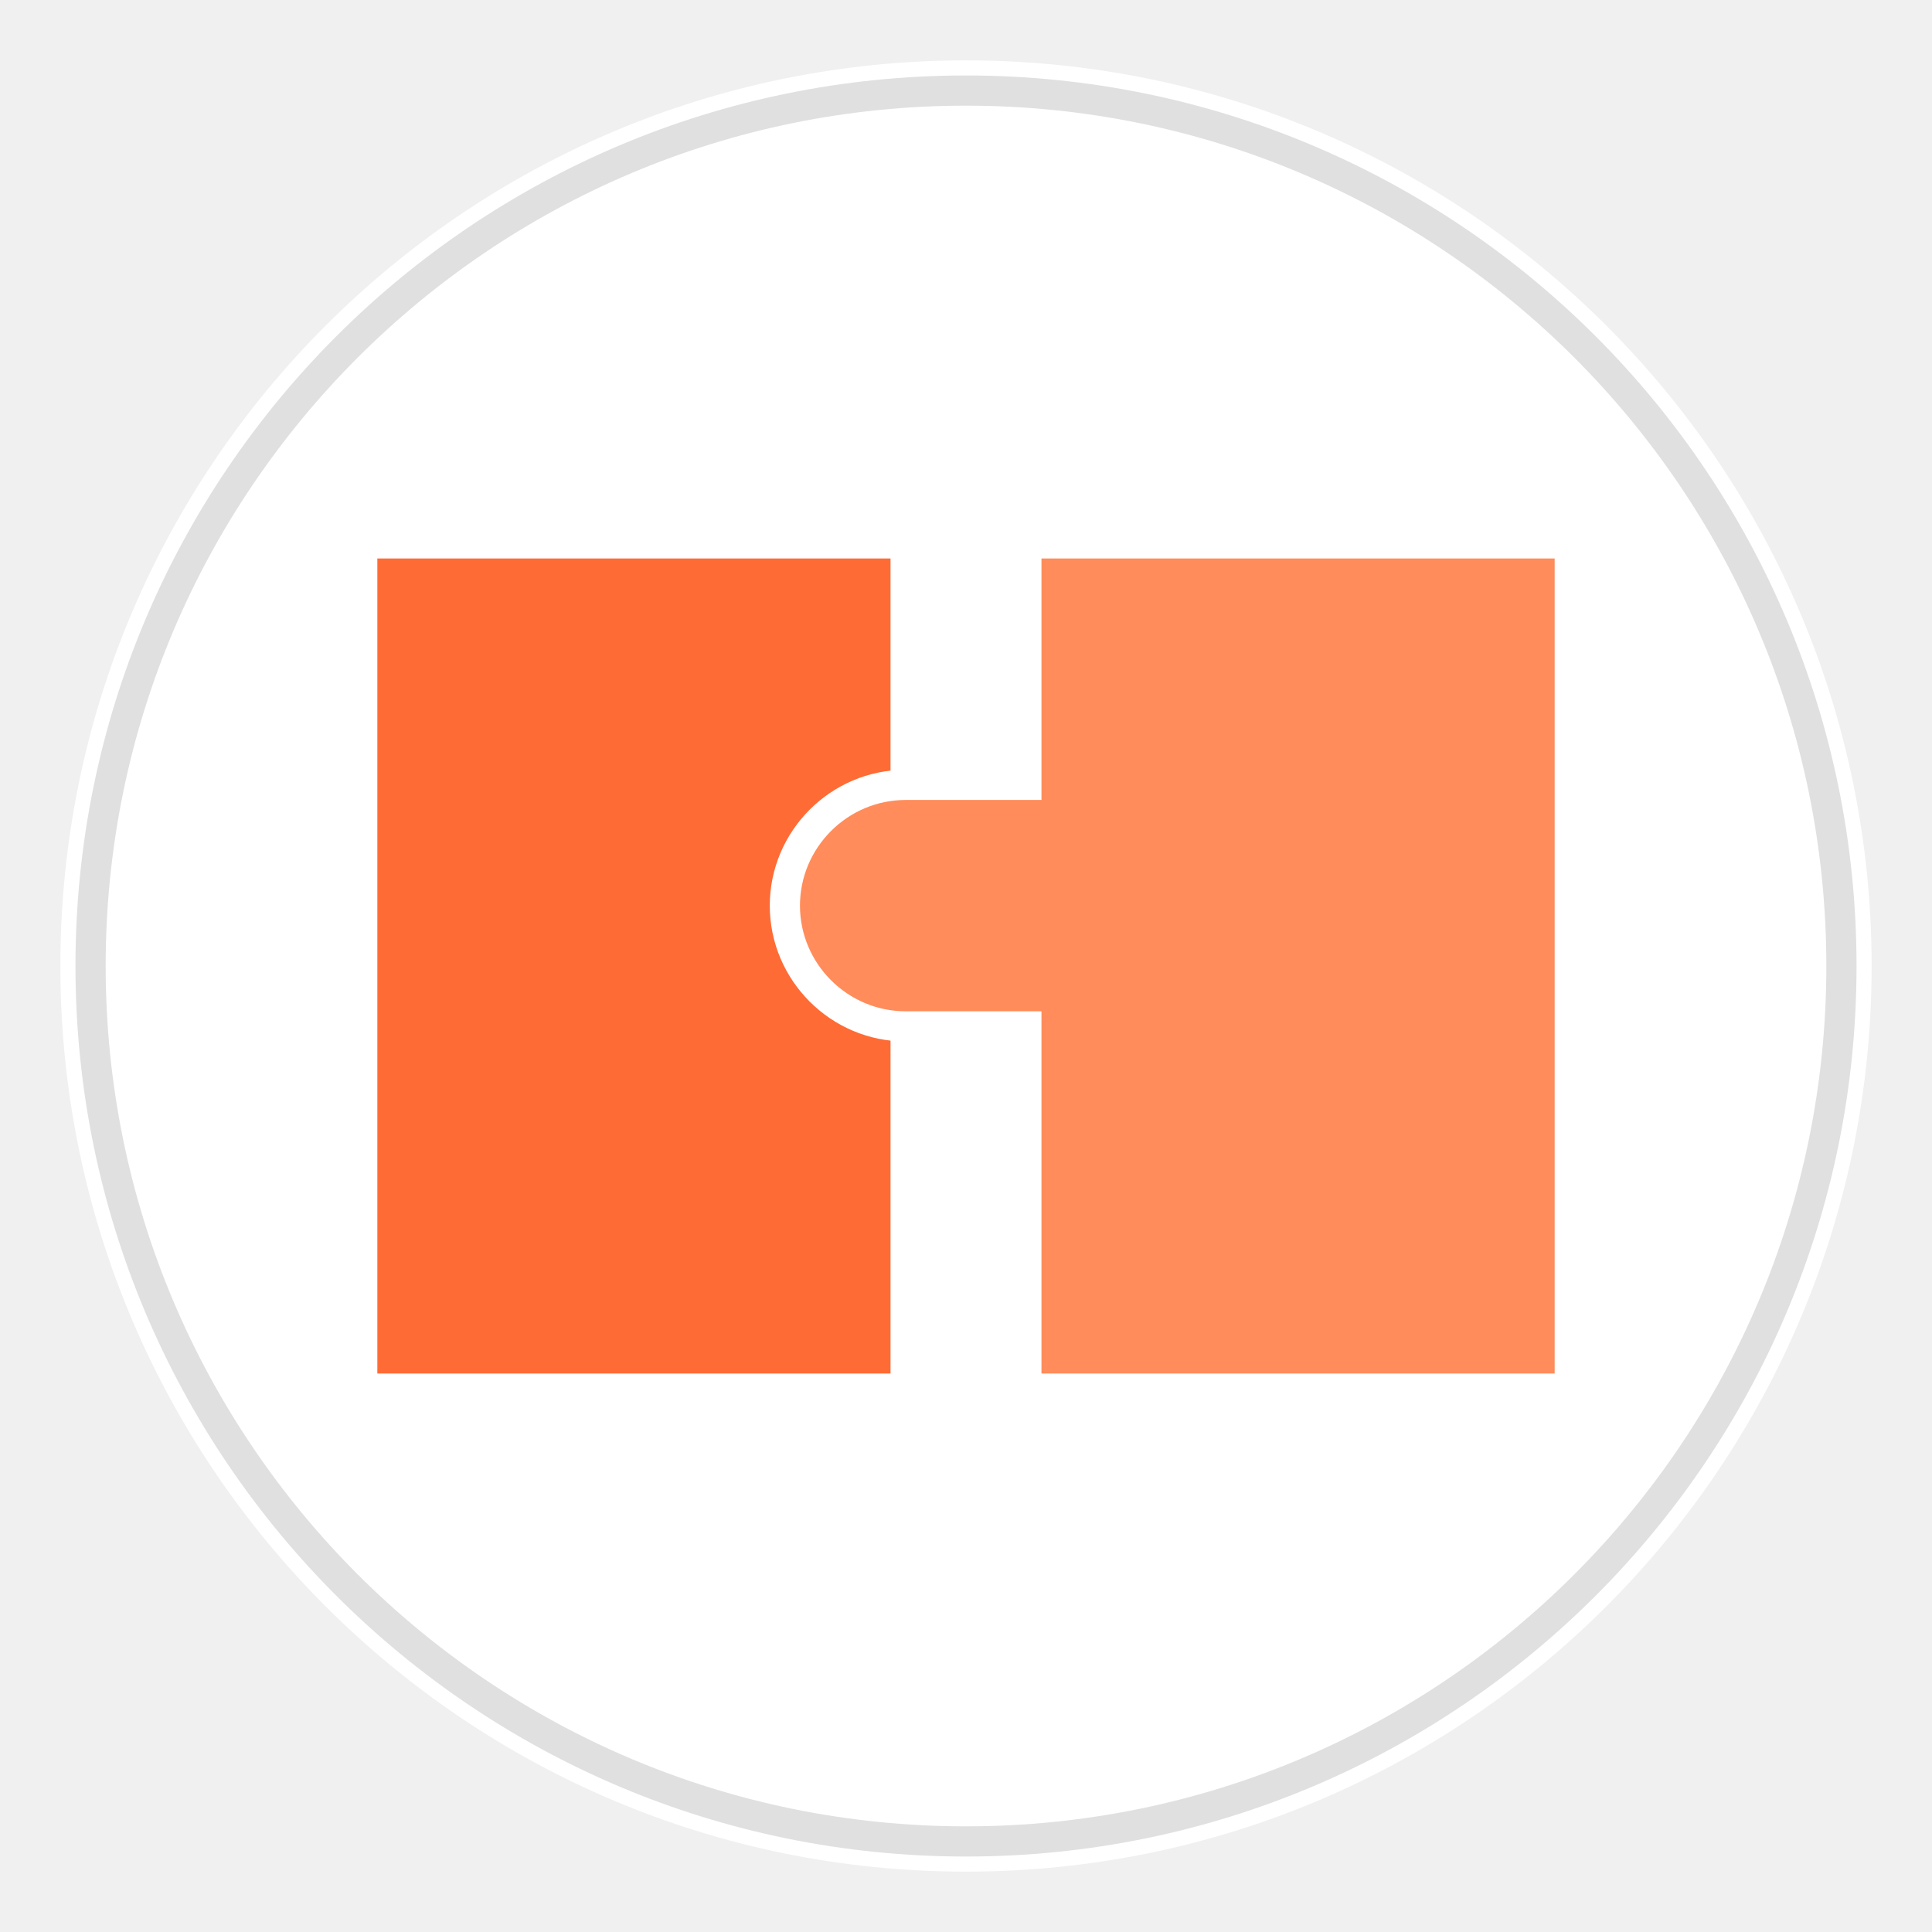
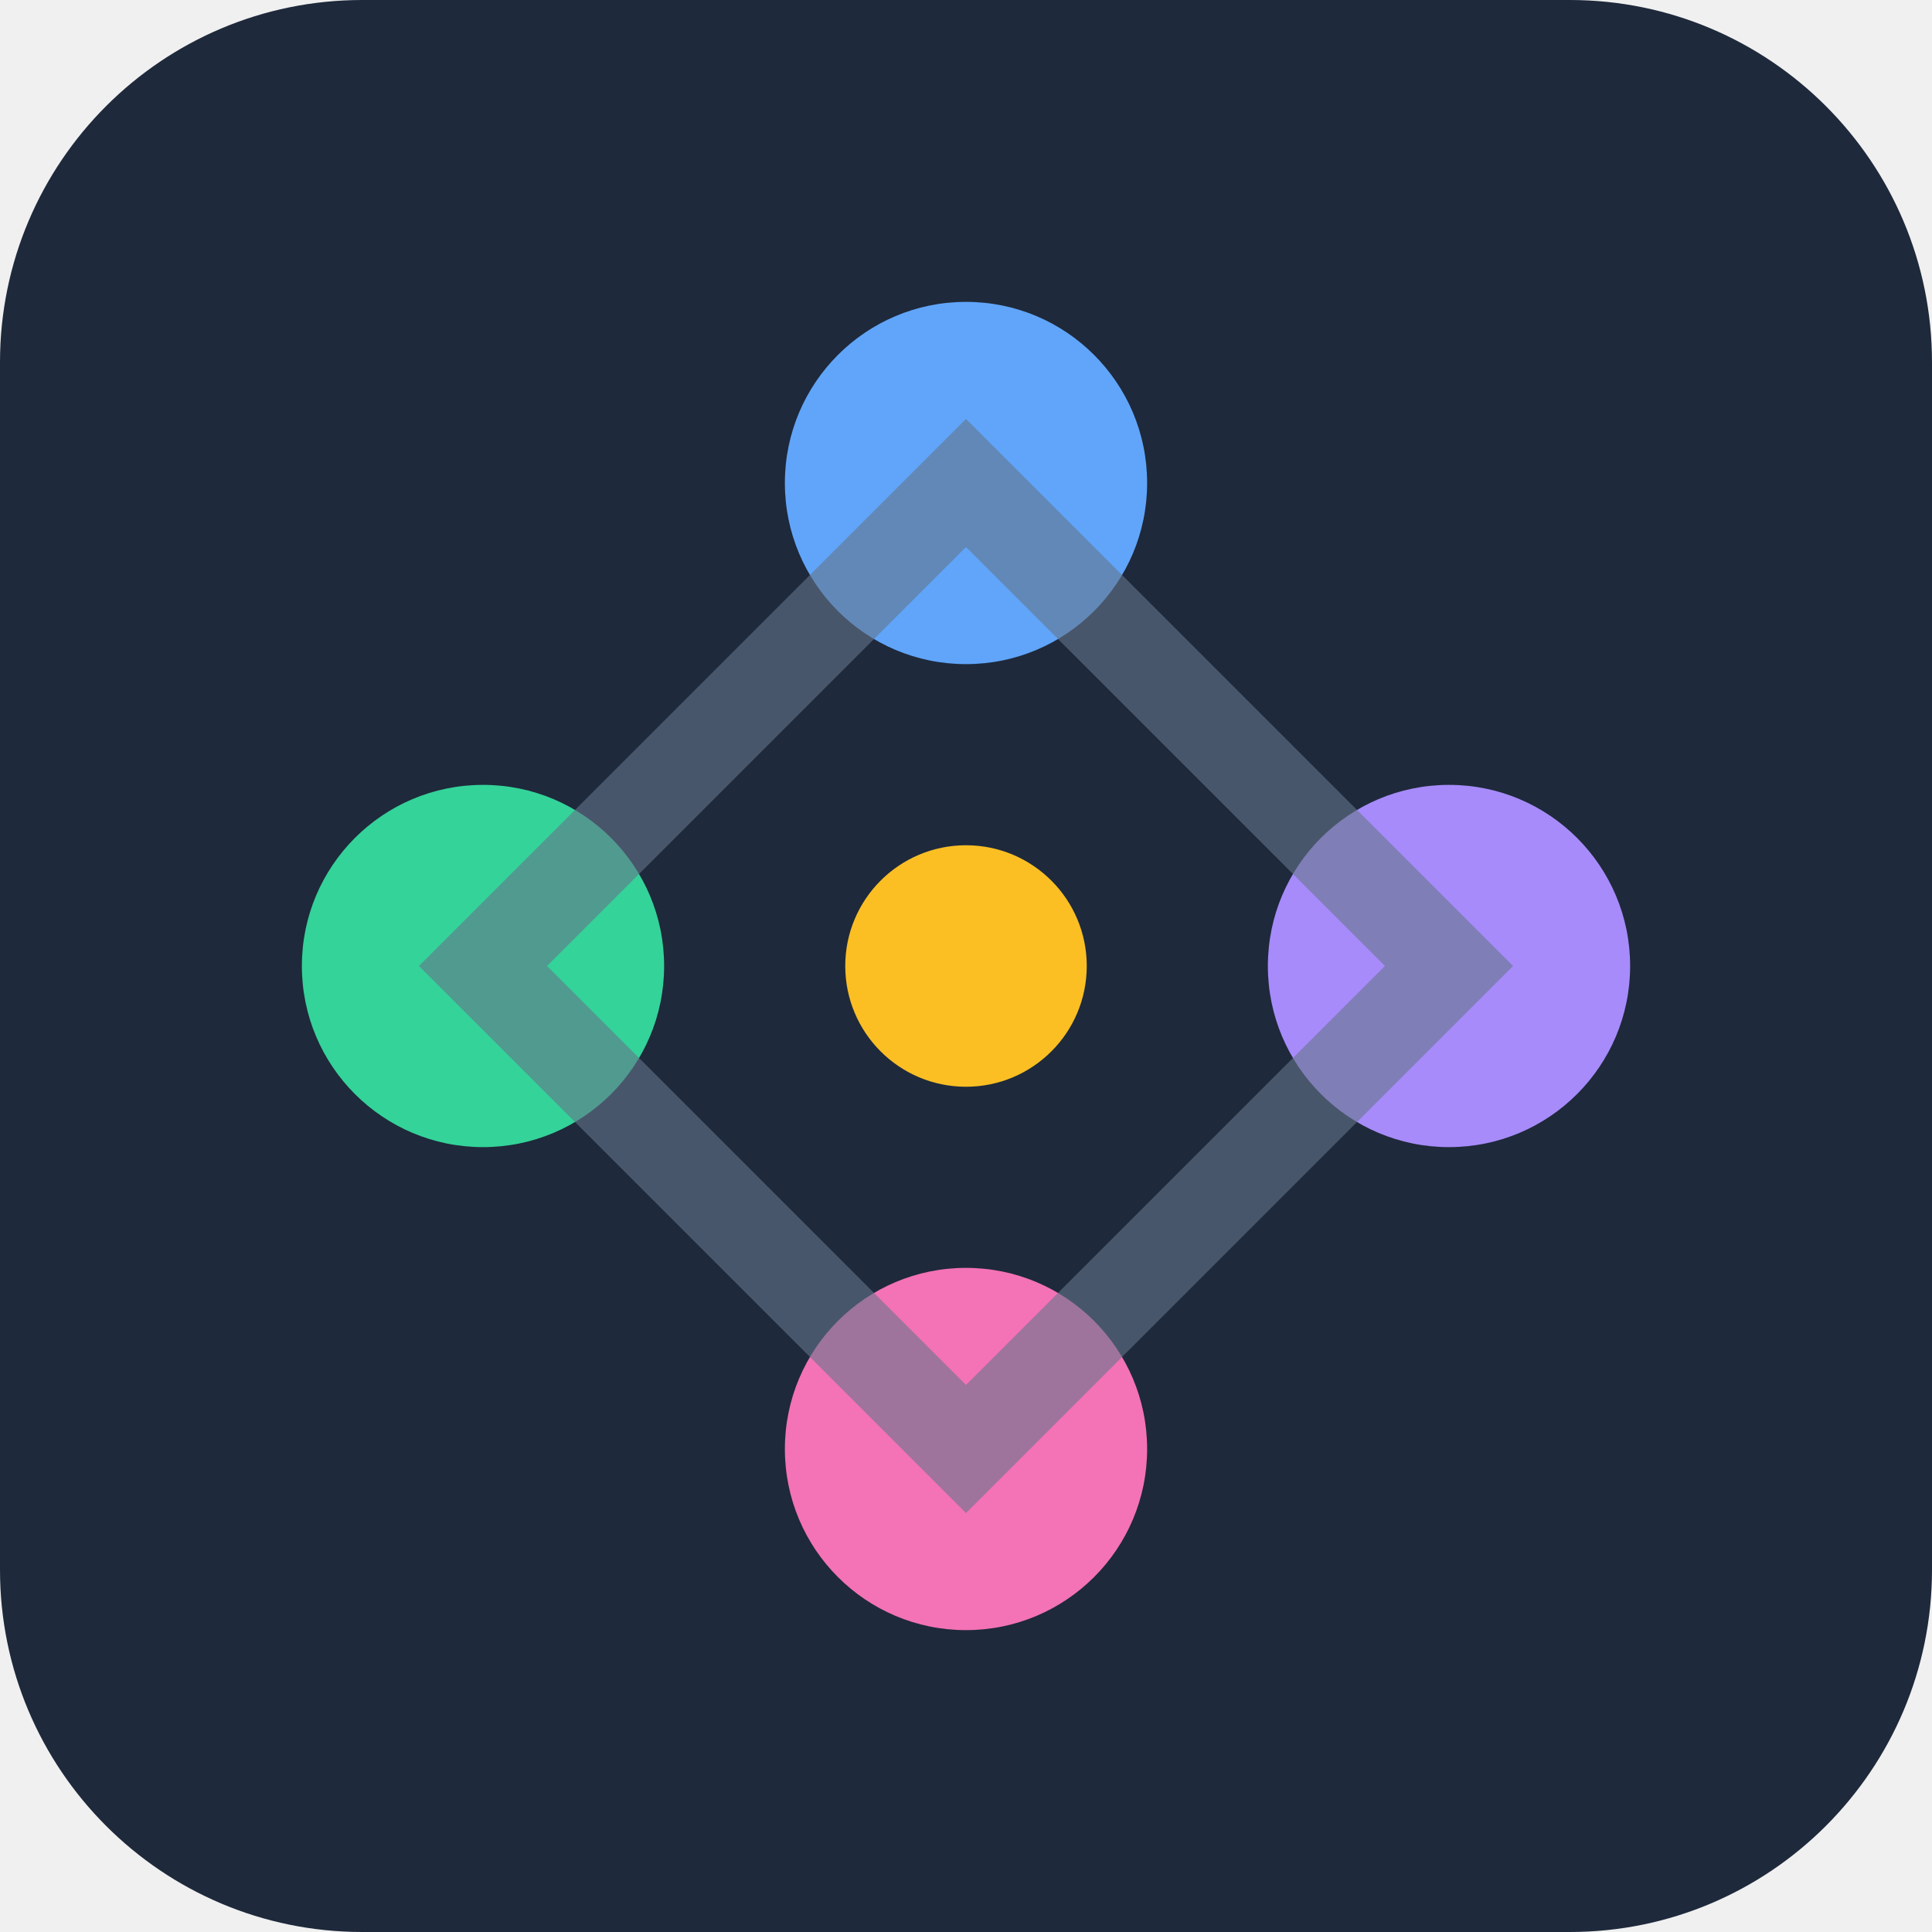
- <svg xmlns="http://www.w3.org/2000/svg" viewBox="0 0 32 32" width="32" height="32">
-   <circle cx="16" cy="16" r="15" fill="white" />
-   <g>
-     <path fill="#ff6b35" d="M6 9h9v4h2c1.1 0 2 .9 2 2s-.9 2-2 2h-2v6H6V9z" stroke="#fff" stroke-width="0.5" />
-     <path fill="#ff8c5a" d="M17 9h9v14h-9v-6h-2c-1.1 0-2-.9-2-2s.9-2 2-2h2V9z" stroke="#fff" stroke-width="0.5" />
-   </g>
-   <circle cx="16" cy="16" r="14.5" fill="none" stroke="#e0e0e0" stroke-width="0.5" />
+ <svg xmlns="http://www.w3.org/2000/svg" viewBox="0 0 32 32">
+   <rect width="32" height="32" rx="6" fill="#1e293b" />
+   <circle cx="16" cy="8" r="3" fill="#60a5fa" />
+   <circle cx="8" cy="16" r="3" fill="#34d399" />
+   <circle cx="24" cy="16" r="3" fill="#a78bfa" />
+   <circle cx="16" cy="24" r="3" fill="#f472b6" />
+   <path d="M16 8 L8 16 L16 24 L24 16 Z" fill="none" stroke="#64748b" stroke-width="1.5" opacity="0.6" />
+   <circle cx="16" cy="16" r="2" fill="#fbbf24" />
</svg>
